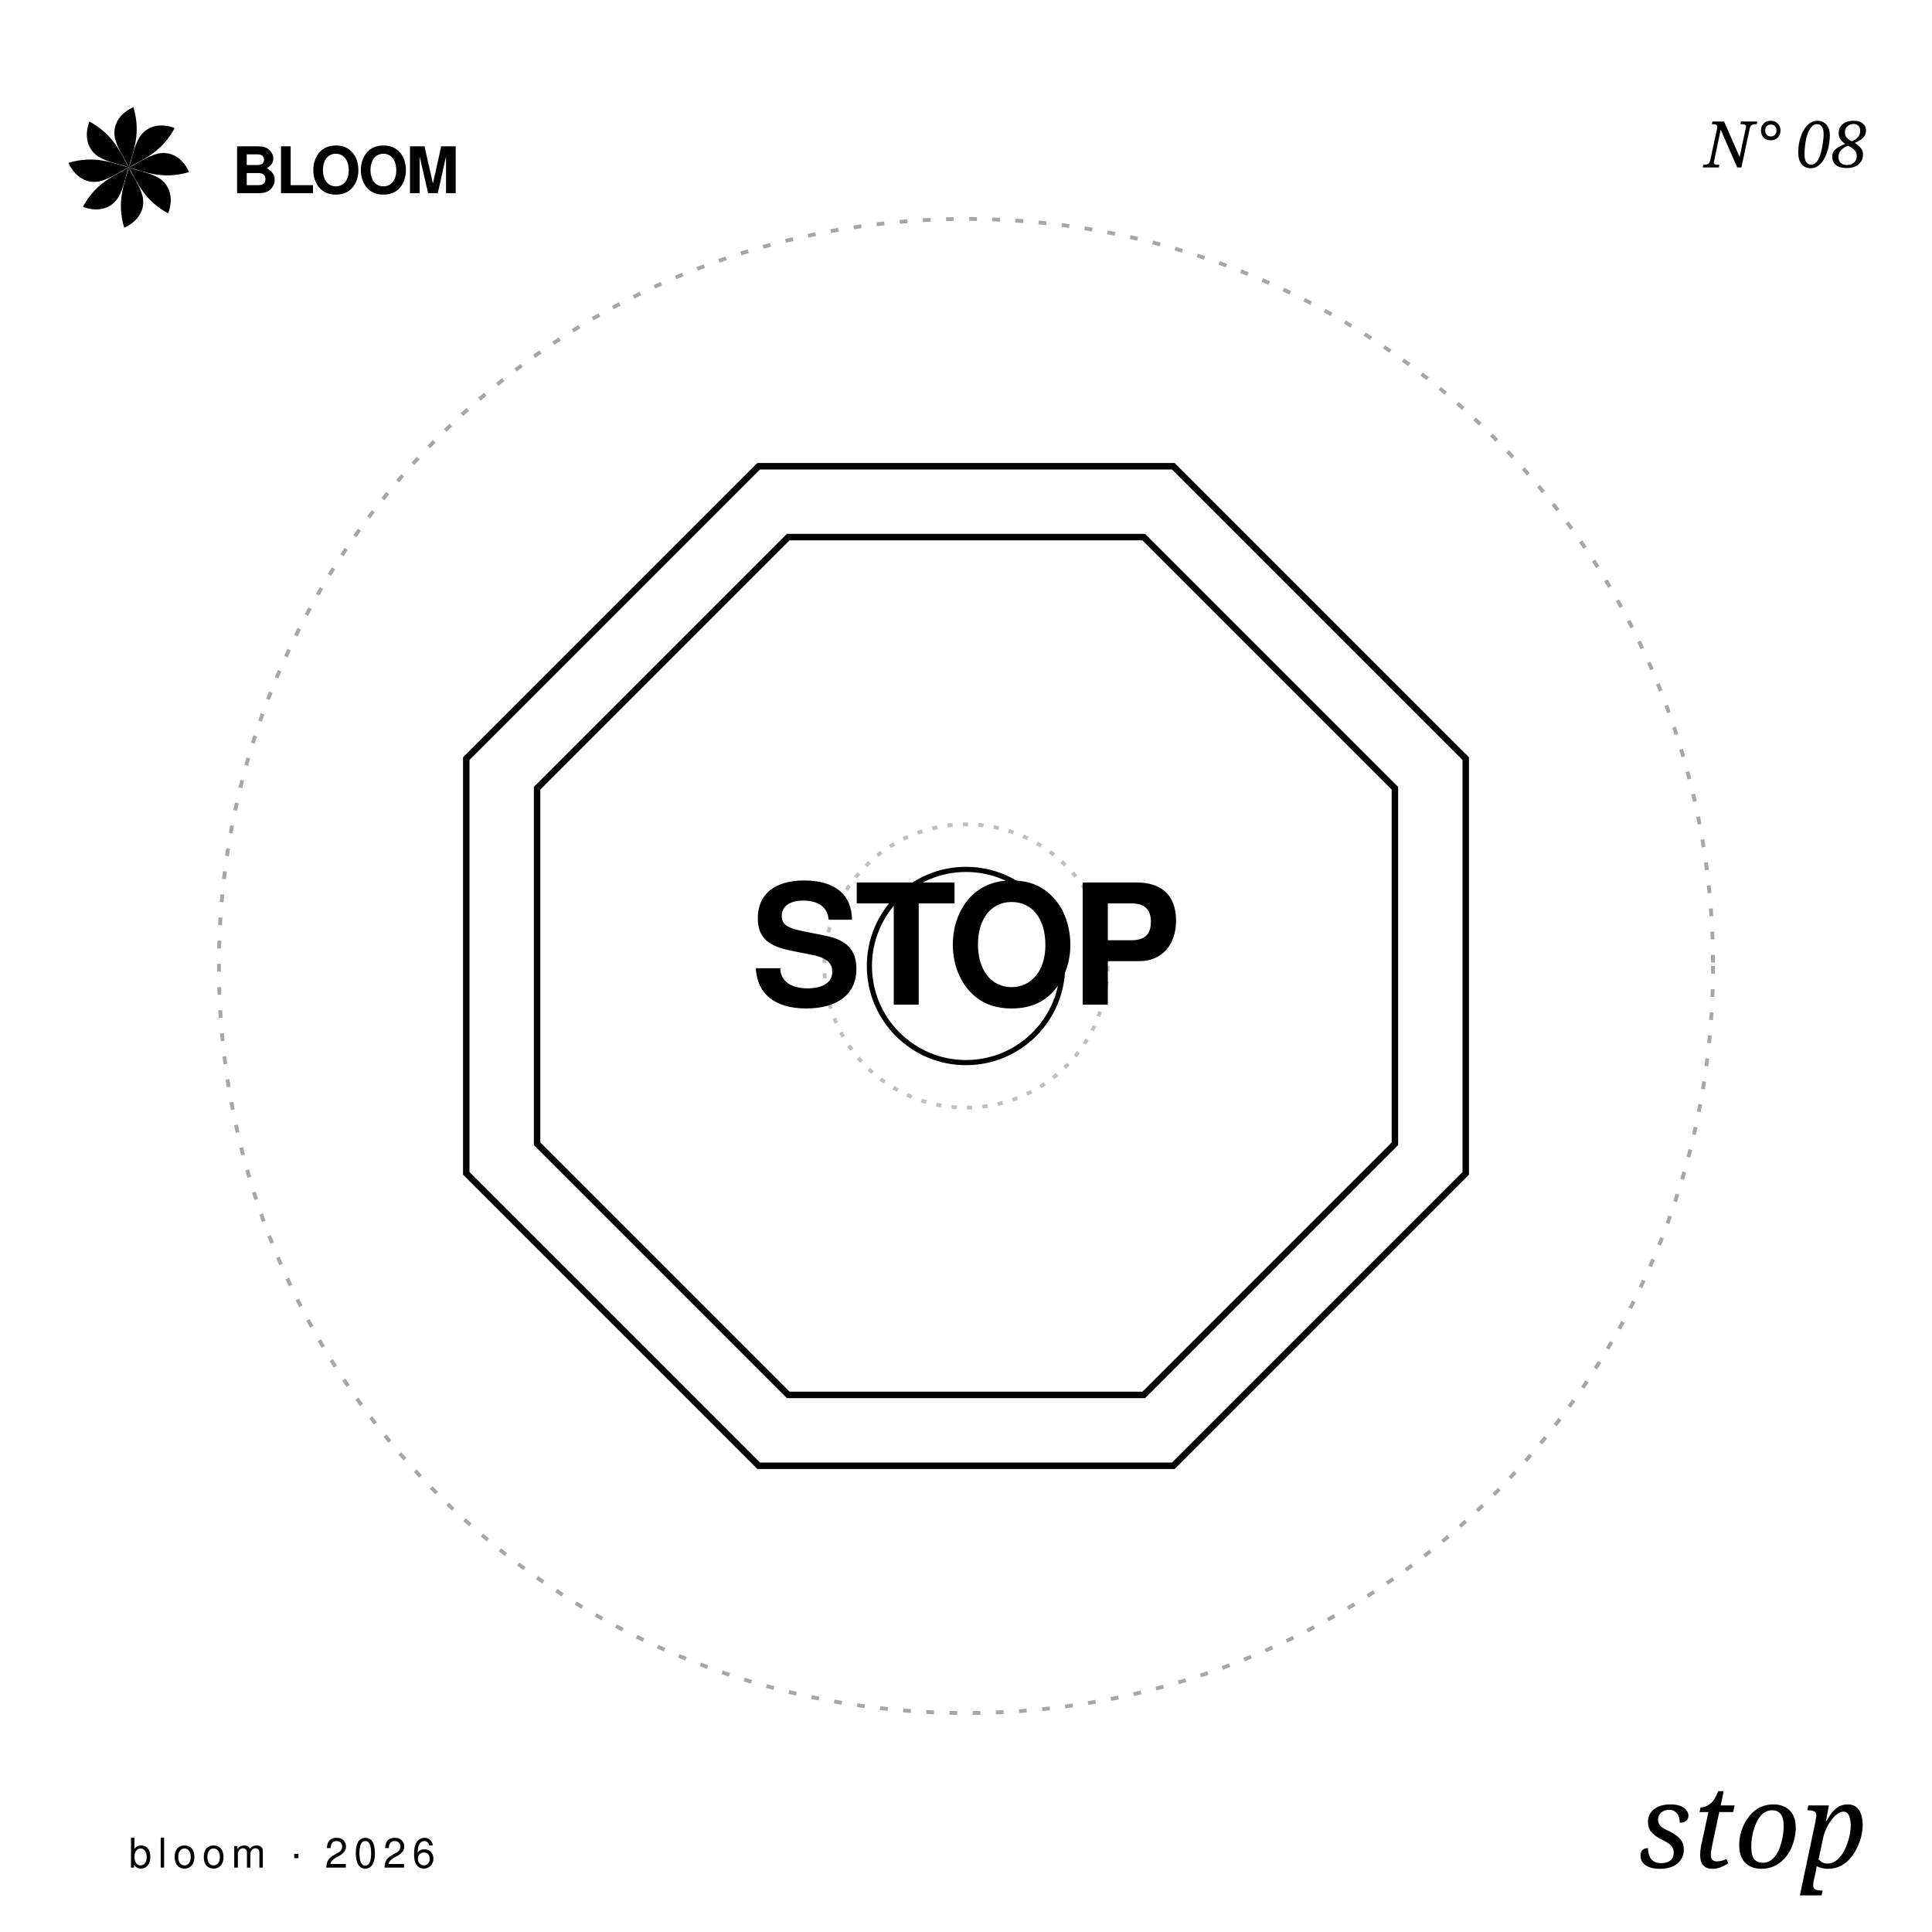
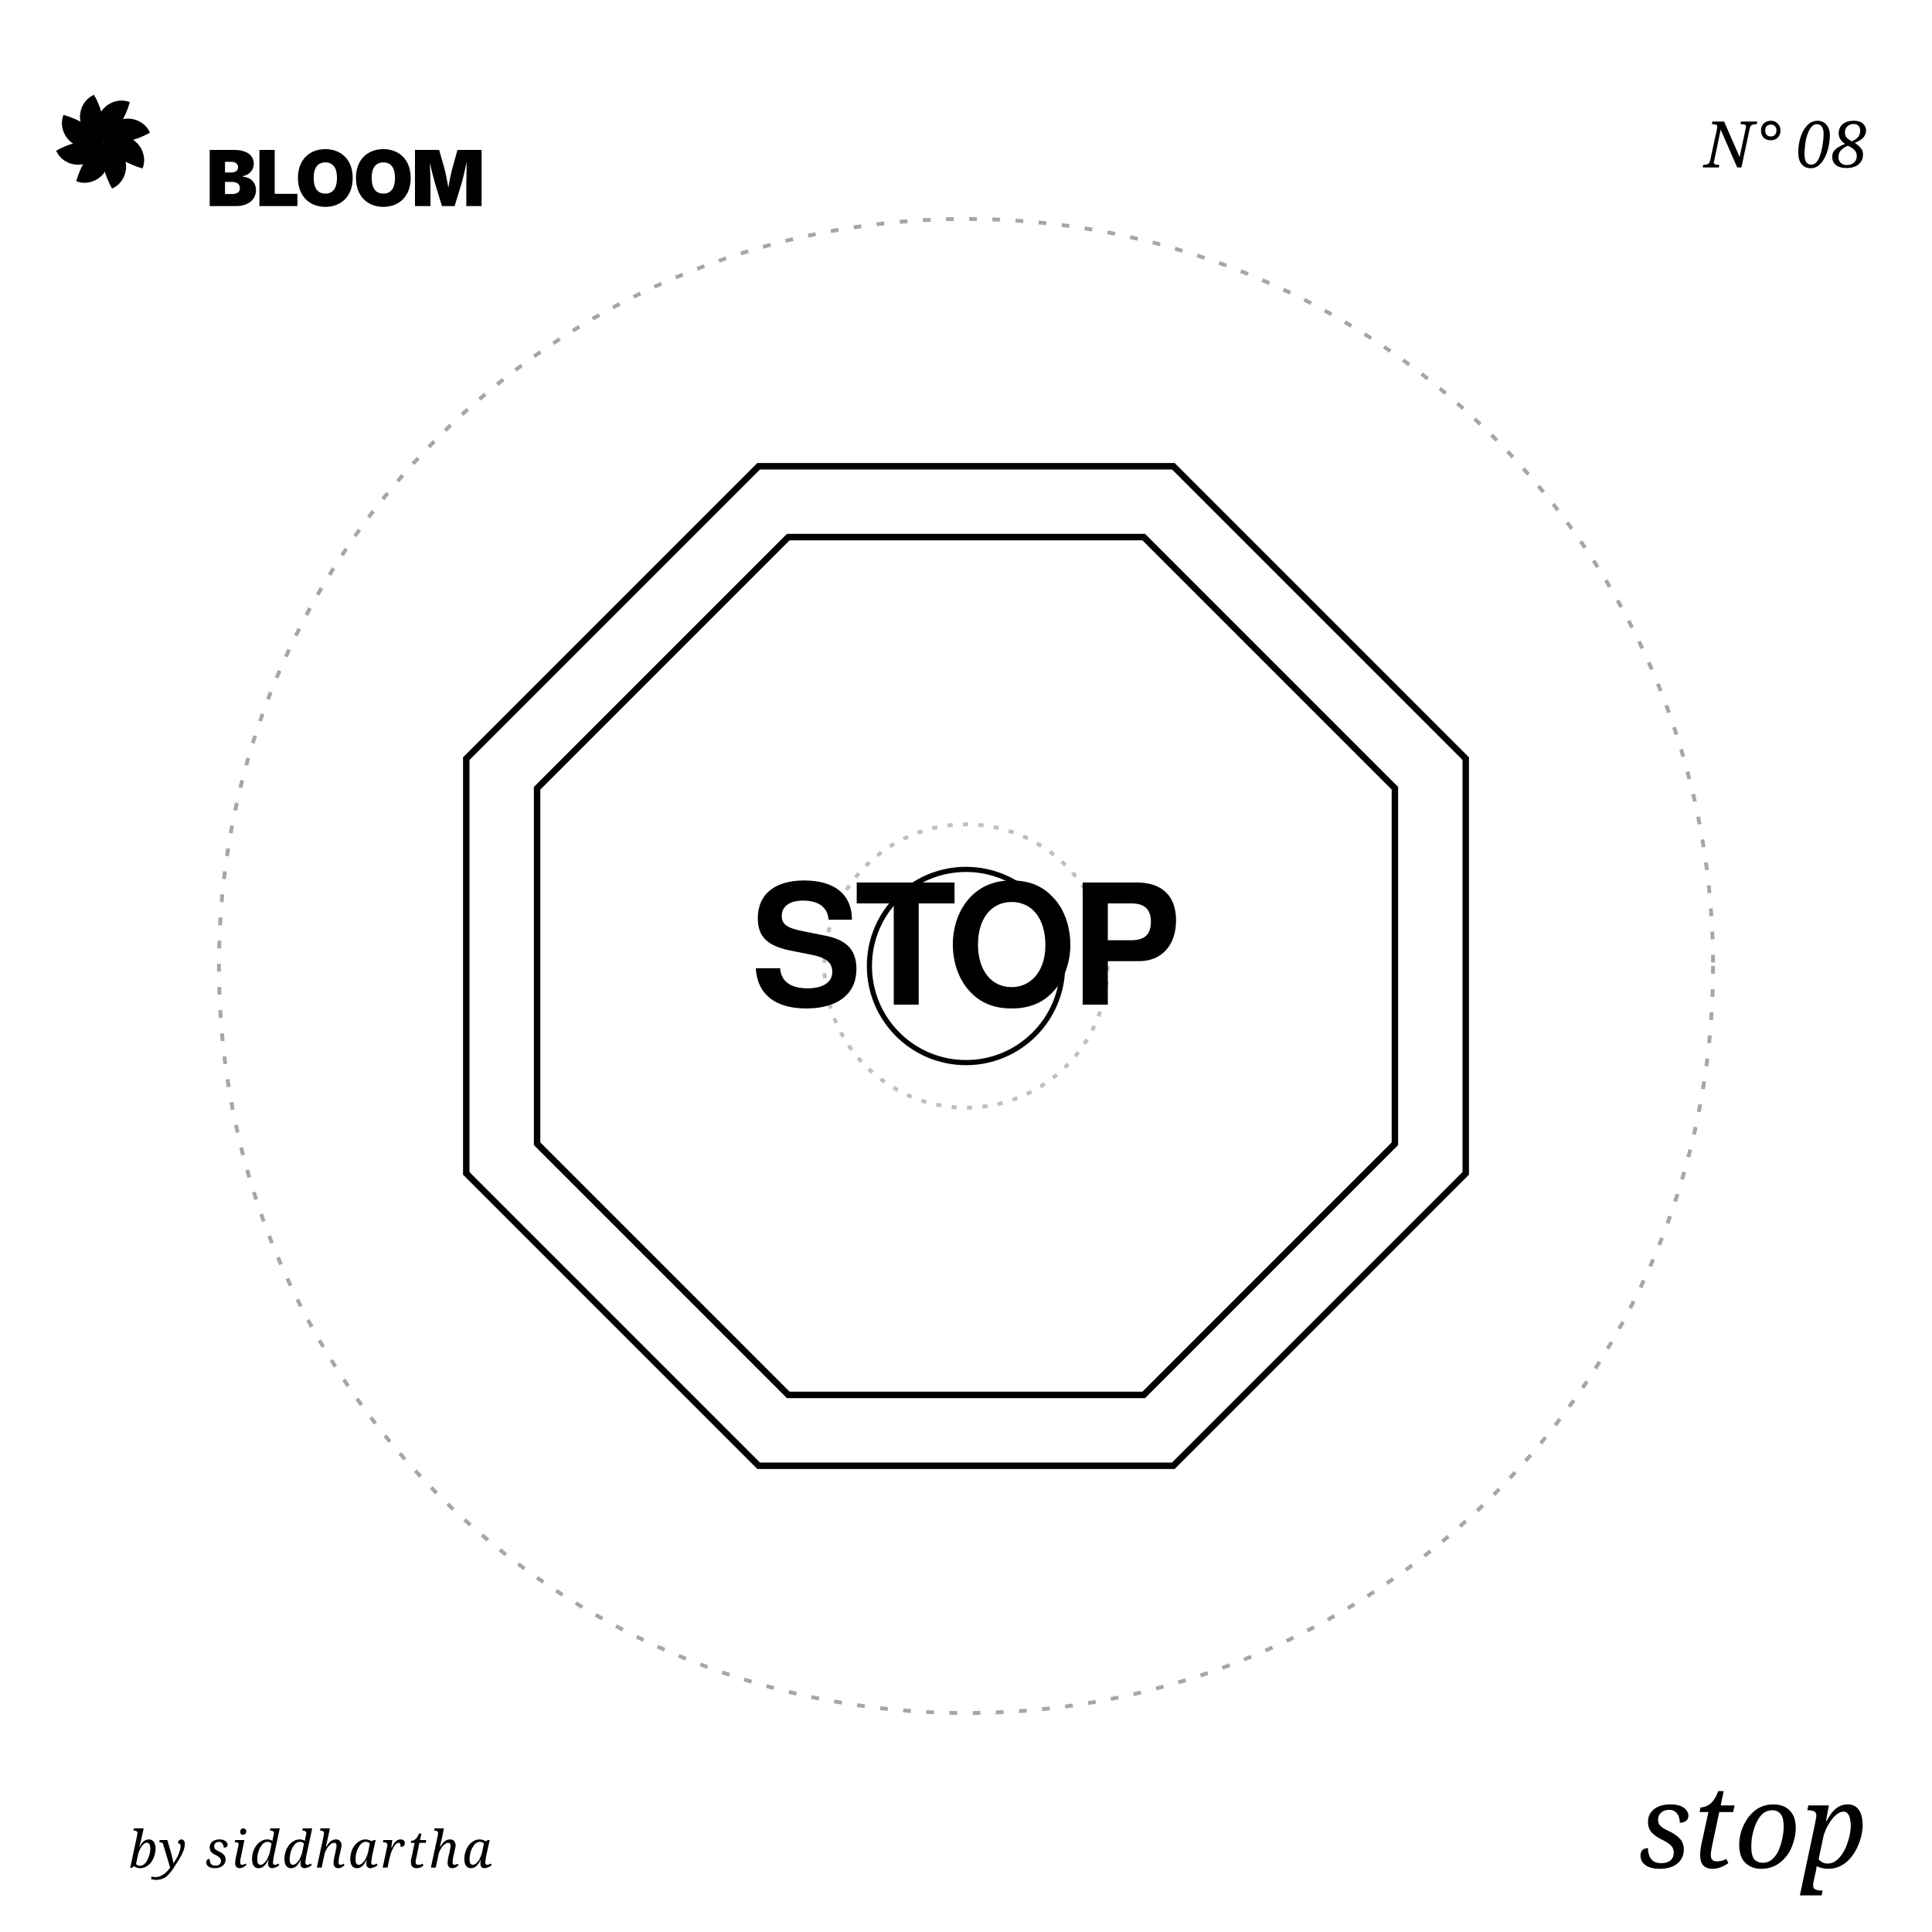
<svg xmlns="http://www.w3.org/2000/svg" viewBox="-75 -75 150 150" width="600" height="600">
  <circle r="58" fill="none" stroke="#000" stroke-width="0.3" stroke-dasharray="0.6,1.2" opacity="0.35" />
  <circle r="7.5" fill="none" stroke="#000" stroke-width="0.4" />
  <circle r="11" fill="none" stroke="#000" stroke-width="0.3" stroke-dasharray="0.4,0.8" opacity="0.25" />
  <g fill="none" stroke="#000" stroke-width="0.5">
    <polygon points="38.8,16.1 16.1,38.8 -16.1,38.8 -38.8,16.1 -38.8,-16.1 -16.1,-38.8 16.1,-38.8 38.8,-16.1" />
    <polygon points="33.3,13.8 13.8,33.3 -13.8,33.3 -33.3,13.8 -33.3,-13.8 -13.8,-33.3 13.8,-33.3 33.3,-13.8" />
    <text x="0" y="3" text-anchor="middle" font-family="Helvetica, Arial Black, sans-serif" font-weight="900" font-size="13" letter-spacing="-0.5" fill="#000" stroke="none">STOP</text>
  </g>
-   <g transform="translate(-65 -62)">
-     <g transform="scale(0.06)">
-       <path d="M 0,0 C 6,-22 16,-44 6,-78 C -8,-72 -22,-58 -18,-38 C -14,-22 -4,-10 0,0 Z" fill="#000" stroke="none" transform="rotate(0)" />
-       <path d="M 0,0 C 6,-22 16,-44 6,-78 C -8,-72 -22,-58 -18,-38 C -14,-22 -4,-10 0,0 Z" fill="#000" stroke="none" transform="rotate(45)" />
-       <path d="M 0,0 C 6,-22 16,-44 6,-78 C -8,-72 -22,-58 -18,-38 C -14,-22 -4,-10 0,0 Z" fill="#000" stroke="none" transform="rotate(90)" />
-       <path d="M 0,0 C 6,-22 16,-44 6,-78 C -8,-72 -22,-58 -18,-38 C -14,-22 -4,-10 0,0 Z" fill="#000" stroke="none" transform="rotate(135)" />
-       <path d="M 0,0 C 6,-22 16,-44 6,-78 C -8,-72 -22,-58 -18,-38 C -14,-22 -4,-10 0,0 Z" fill="#000" stroke="none" transform="rotate(180)" />
-       <path d="M 0,0 C 6,-22 16,-44 6,-78 C -8,-72 -22,-58 -18,-38 C -14,-22 -4,-10 0,0 Z" fill="#000" stroke="none" transform="rotate(225)" />
-       <path d="M 0,0 C 6,-22 16,-44 6,-78 C -8,-72 -22,-58 -18,-38 C -14,-22 -4,-10 0,0 Z" fill="#000" stroke="none" transform="rotate(270)" />
-       <path d="M 0,0 C 6,-22 16,-44 6,-78 C -8,-72 -22,-58 -18,-38 C -14,-22 -4,-10 0,0 Z" fill="#000" stroke="none" transform="rotate(315)" />
+   <g transform="translate(-67 -62)">
+     <g transform="translate(0 -2) scale(0.07)">
+       <path d="M 0,0 C 4,-18 -2,-38 -10,-52 C -24,-46 -30,-28 -22,-14 C -14,-6 -5,-3 0,0 Z" fill="#000" stroke="none" transform="rotate(0)" />
+       <path d="M 0,0 C 4,-18 -2,-38 -10,-52 C -24,-46 -30,-28 -22,-14 C -14,-6 -5,-3 0,0 Z" fill="#000" stroke="none" transform="rotate(45)" />
+       <path d="M 0,0 C 4,-18 -2,-38 -10,-52 C -24,-46 -30,-28 -22,-14 C -14,-6 -5,-3 0,0 Z" fill="#000" stroke="none" transform="rotate(90)" />
+       <path d="M 0,0 C 4,-18 -2,-38 -10,-52 C -24,-46 -30,-28 -22,-14 C -14,-6 -5,-3 0,0 Z" fill="#000" stroke="none" transform="rotate(135)" />
+       <path d="M 0,0 C 4,-18 -2,-38 -10,-52 C -24,-46 -30,-28 -22,-14 C -14,-6 -5,-3 0,0 Z" fill="#000" stroke="none" transform="rotate(180)" />
+       <path d="M 0,0 C 4,-18 -2,-38 -10,-52 C -24,-46 -30,-28 -22,-14 C -14,-6 -5,-3 0,0 Z" fill="#000" stroke="none" transform="rotate(225)" />
+       <path d="M 0,0 C 4,-18 -2,-38 -10,-52 C -24,-46 -30,-28 -22,-14 C -14,-6 -5,-3 0,0 Z" fill="#000" stroke="none" transform="rotate(270)" />
+       <path d="M 0,0 C 4,-18 -2,-38 -10,-52 C -24,-46 -30,-28 -22,-14 C -14,-6 -5,-3 0,0 Z" fill="#000" stroke="none" transform="rotate(315)" />
    </g>
-     <text x="8" y="2" font-family="Helvetica, Arial Black, sans-serif" font-weight="900" font-size="5" letter-spacing="-0.2" fill="#000">BLOOM</text>
+     <text x="8" y="3" font-family="Avenir Next Rounded Bold, Helvetica Rounded, SF Pro Rounded, Inter, sans-serif" font-weight="900" font-size="6" letter-spacing="-0.15" fill="#000">BLOOM</text>
  </g>
  <text x="70" y="-62" text-anchor="end" font-family="EB Garamond, Georgia, serif" font-style="italic" font-size="5" fill="#000">N° 08</text>
-   <text x="-65" y="70" font-family="Helvetica, Arial, sans-serif" font-size="3.2" letter-spacing="0.15em" fill="#000">bloom · 2026</text>
+   <text x="-65" y="70" font-family="EB Garamond, Georgia, serif" font-style="italic" font-size="4" letter-spacing="0.05em" fill="#000">by siddhartha</text>
  <text x="70" y="70" text-anchor="end" font-family="EB Garamond, Georgia, serif" font-style="italic" font-size="9" fill="#000">stop</text>
</svg>
